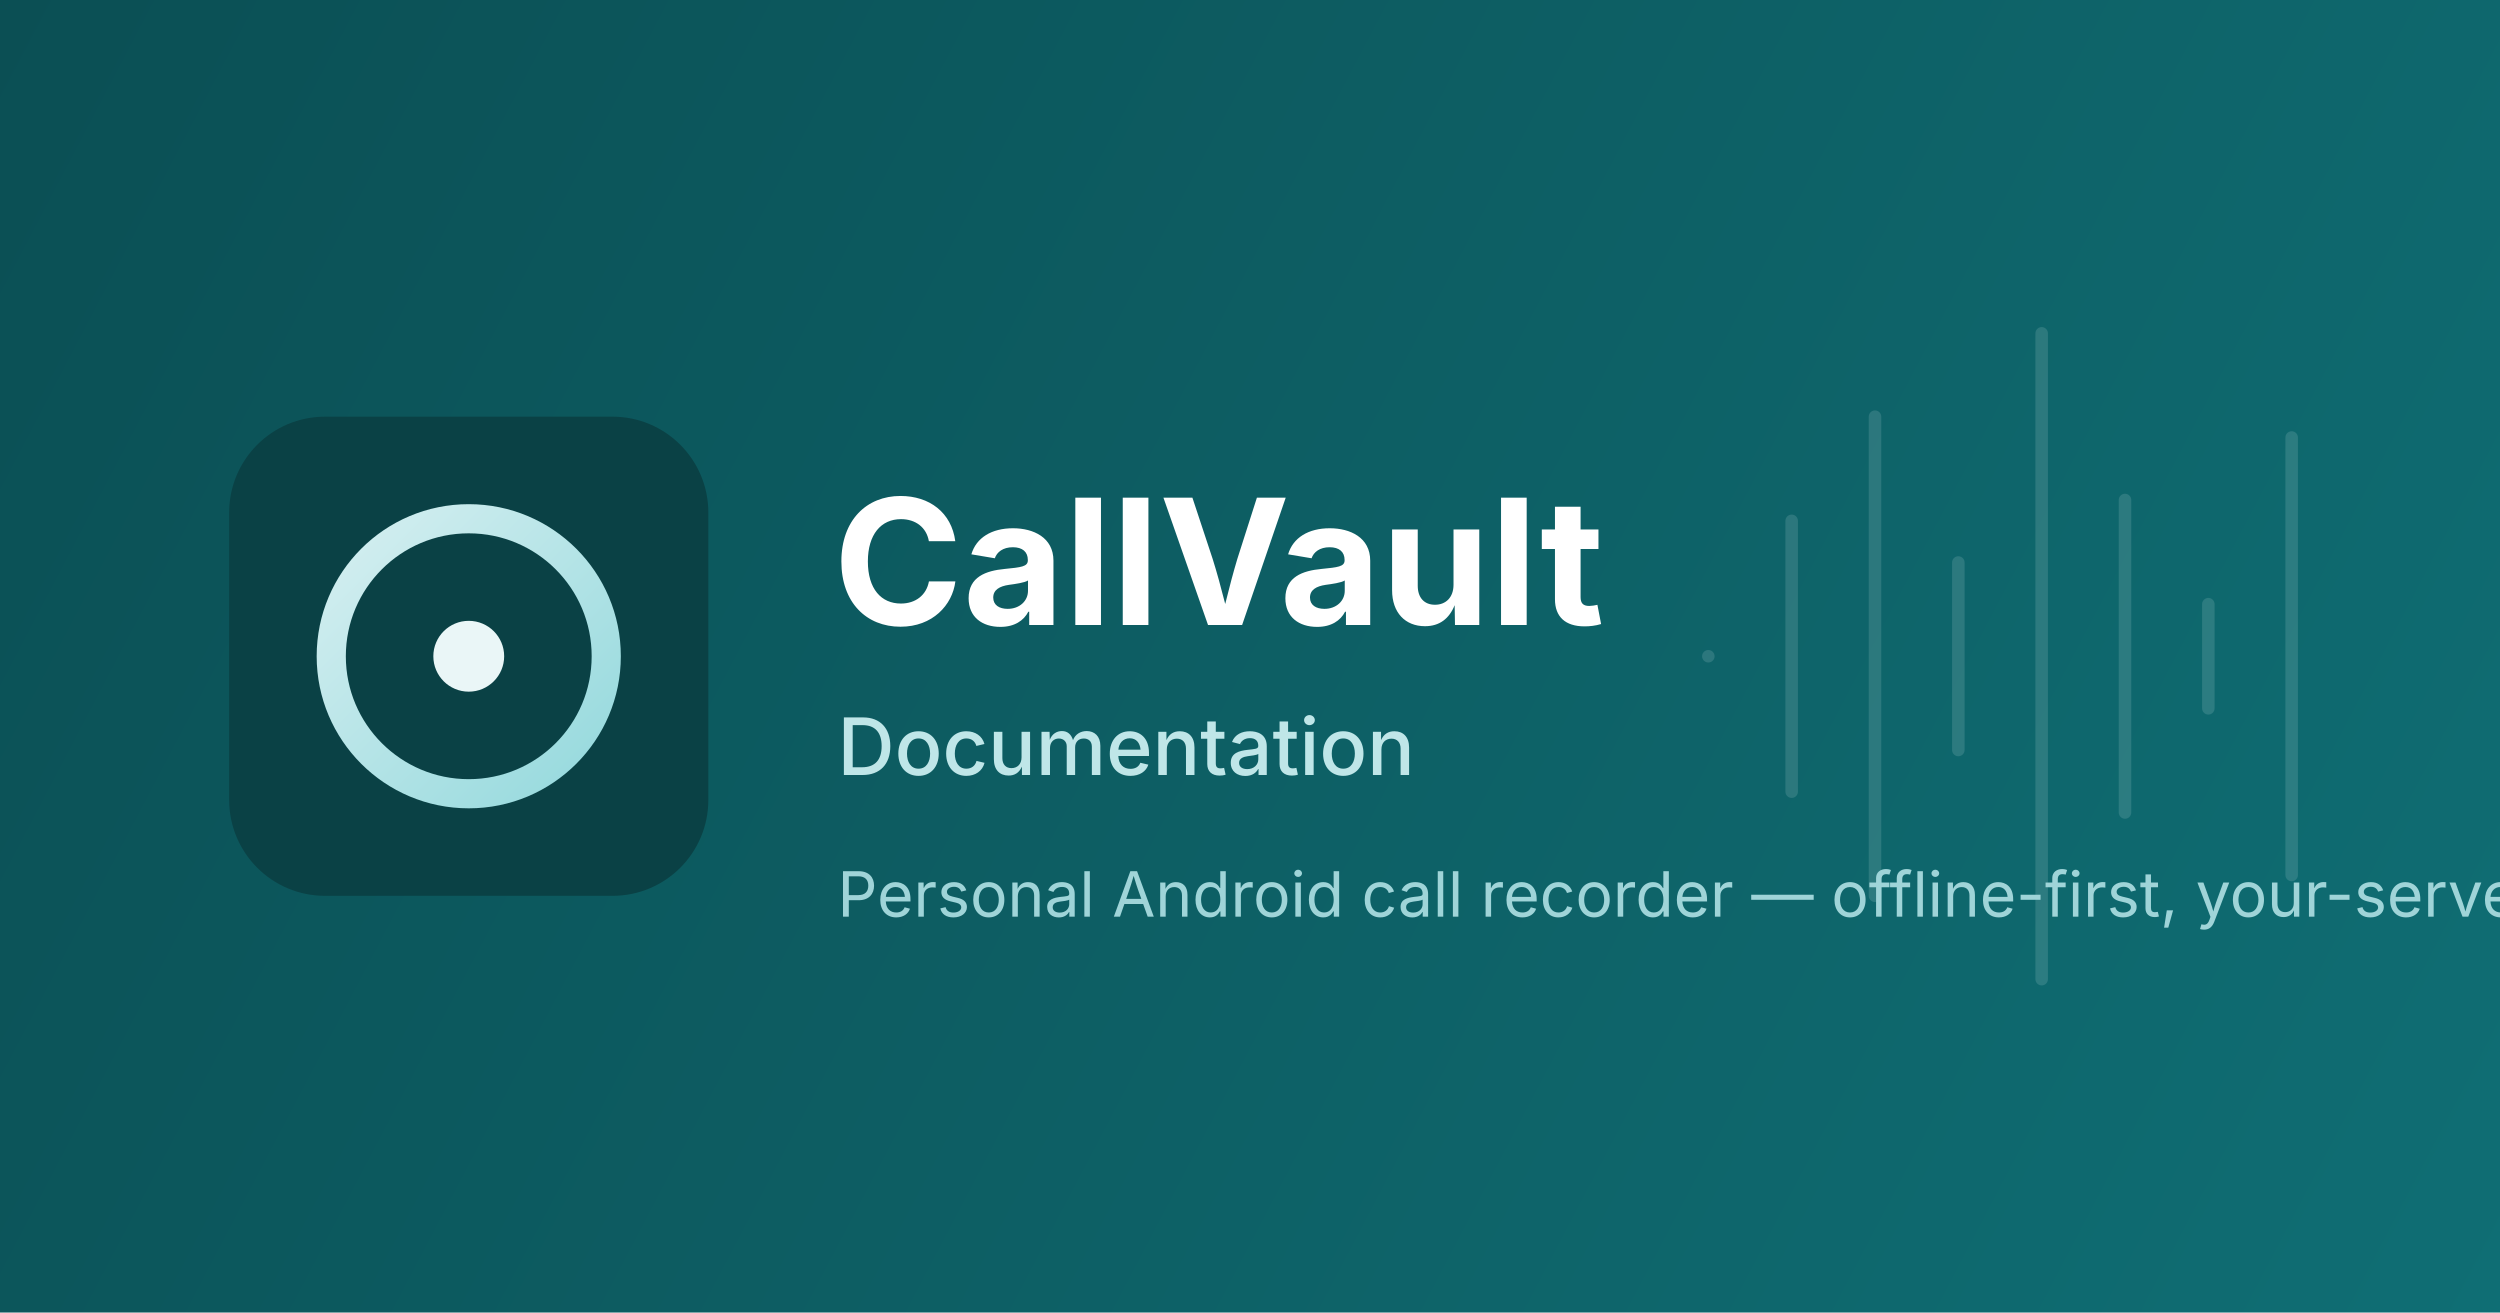
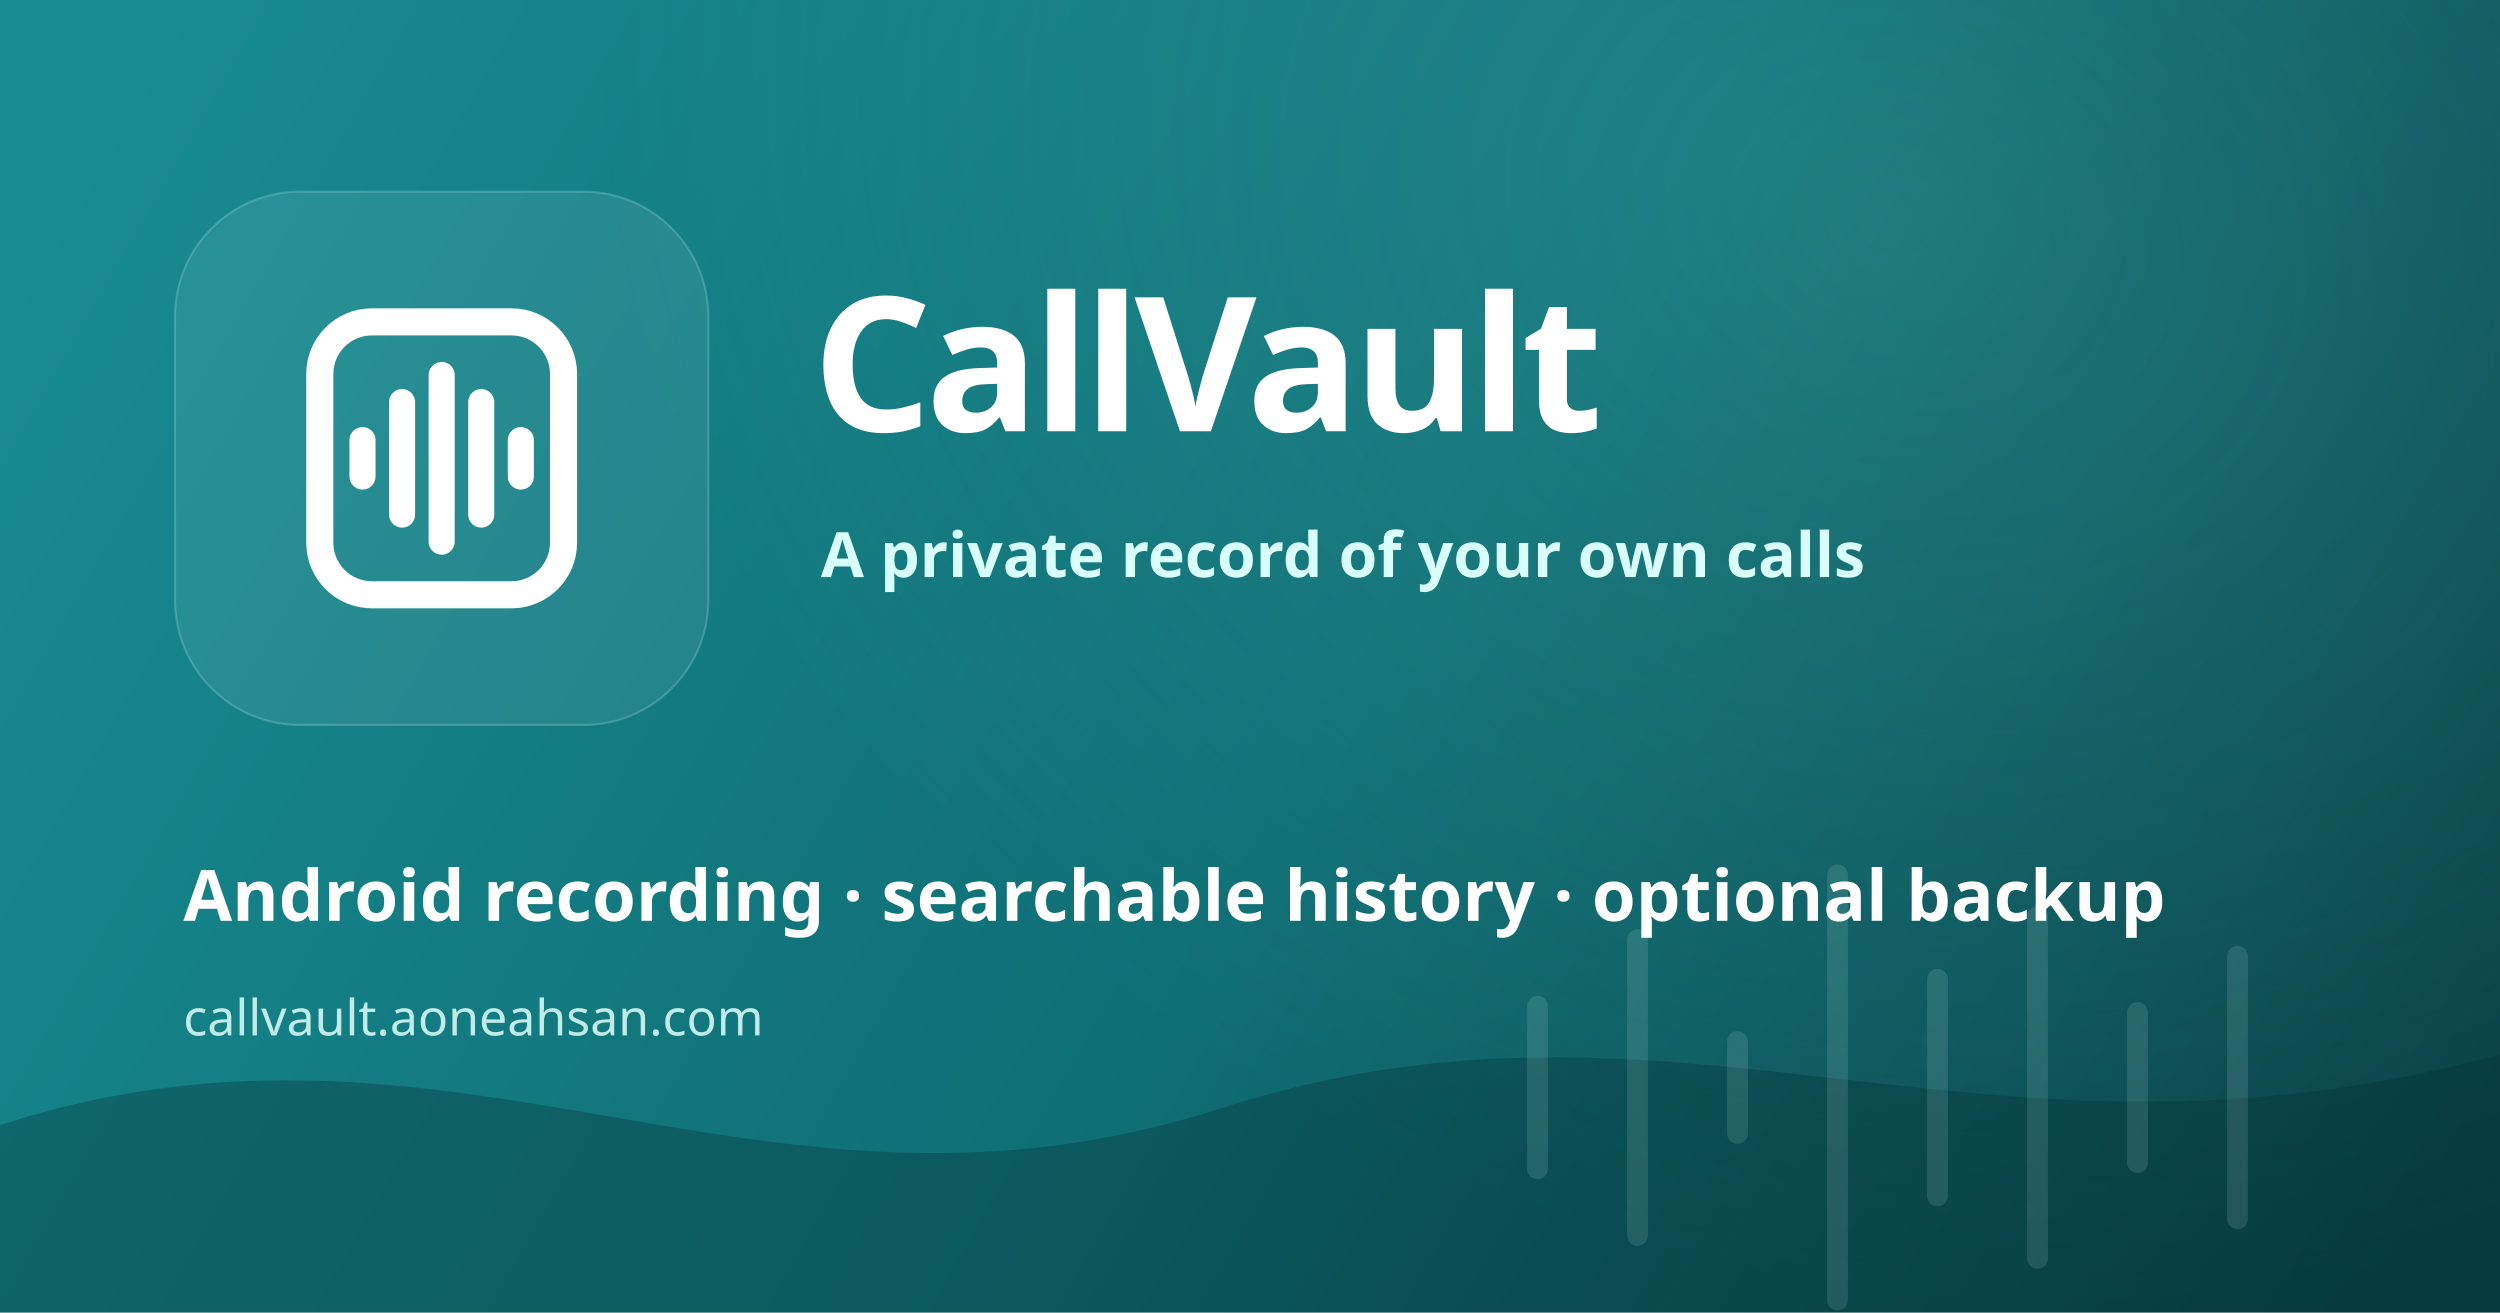
- <svg xmlns="http://www.w3.org/2000/svg" width="1200" height="630" viewBox="0 0 1200 630" fill="none" role="img" aria-label="CallVault documentation">
+ <svg xmlns="http://www.w3.org/2000/svg" width="1200" height="630" viewBox="0 0 1200 630" role="img" aria-label="CallVault — a private record of your own calls">
  <defs>
-     <linearGradient id="bg" x1="0" y1="0" x2="1200" y2="630" gradientUnits="userSpaceOnUse">
-       <stop stop-color="#0B4F54" />
-       <stop offset="1" stop-color="#0F6E74" />
+     <linearGradient id="bg" x1="72" y1="18" x2="1136" y2="630" gradientUnits="userSpaceOnUse">
+       <stop stop-color="#178B91" />
+       <stop offset="0.54" stop-color="#0F6E74" />
+       <stop offset="1" stop-color="#083F45" />
    </linearGradient>
-     <linearGradient id="mark" x1="120" y1="210" x2="300" y2="390" gradientUnits="userSpaceOnUse">
-       <stop stop-color="#EAF6F7" />
-       <stop offset="1" stop-color="#8FD7DB" />
-     </linearGradient>
+     <radialGradient id="light" cx="0" cy="0" r="1" gradientTransform="translate(906 108) rotate(111) scale(506 642)" gradientUnits="userSpaceOnUse">
+       <stop stop-color="#6FE1D9" stop-opacity="0.18" />
+       <stop offset="1" stop-color="#6FE1D9" stop-opacity="0" />
+     </radialGradient>
  </defs>
  <rect width="1200" height="630" fill="url(#bg)" />
-   <g opacity="0.14" stroke="#EAF6F7" stroke-width="6" stroke-linecap="round">
-     <line x1="820" y1="315" x2="820" y2="315" />
-     <line x1="860" y1="250" x2="860" y2="380" />
-     <line x1="900" y1="200" x2="900" y2="430" />
-     <line x1="940" y1="270" x2="940" y2="360" />
-     <line x1="980" y1="160" x2="980" y2="470" />
-     <line x1="1020" y1="240" x2="1020" y2="390" />
-     <line x1="1060" y1="290" x2="1060" y2="340" />
-     <line x1="1100" y1="210" x2="1100" y2="420" />
+   <rect width="1200" height="630" fill="url(#light)" />
+   <path d="M0 540C220 469 366 603 586 532C806 461 953 574 1200 506V630H0Z" fill="#052F34" fill-opacity="0.34" />
+   <g opacity="0.12" stroke="#E7FFFC" stroke-width="10" stroke-linecap="round">
+     <path d="M738 483V561 M786 451V593 M834 500V544 M882 420V624 M930 470V574 M978 440V604 M1026 486V558 M1074 459V585" />
  </g>
-   <rect x="110" y="200" width="230" height="230" rx="46" fill="#0A4145" />
-   <circle cx="225" cy="315" r="66" fill="none" stroke="url(#mark)" stroke-width="14" />
-   <circle cx="225" cy="315" r="17" fill="#EAF6F7" />
-   <text x="400" y="300" font-family="Inter, sans-serif" font-size="84" font-weight="700" fill="#FFFFFF">CallVault</text>
-   <text x="402" y="372" font-family="Inter, sans-serif" font-size="38" font-weight="500" fill="#BFE6E8">Documentation</text>
-   <text x="402" y="440" font-family="Inter, sans-serif" font-size="30" font-weight="400" fill="#9FD4D8">Personal Android call recorder — offline-first, your-server-only.</text>
+   <rect x="84" y="92" width="256" height="256" rx="60" fill="#FFFFFF" fill-opacity="0.08" stroke="#D9FFFB" stroke-opacity="0.2" />
+   <g transform="translate(84 92) scale(.25)" fill="none" stroke="#FFFFFF" stroke-linecap="round" stroke-linejoin="round">
+     <rect x="278" y="250" width="468" height="524" rx="100" stroke-width="52" />
+     <path d="M360 477V547 M436 404V620 M512 352V672 M588 404V620 M664 477V547" stroke-width="50" />
+   </g>
+   <g font-family="Manrope, Avenir Next, Segoe UI, sans-serif">
+     <text x="390" y="207" fill="#FFFFFF" font-size="90" font-weight="760" letter-spacing="-3">CallVault</text>
+     <text x="394" y="277" fill="#D9FFFB" font-size="30" font-weight="580">A private record of your own calls</text>
+     <text x="88" y="442" fill="#FFFFFF" font-size="34" font-weight="650">Android recording · searchable history · optional backup</text>
+     <text x="88" y="497" fill="#C0EBE8" font-size="24" font-weight="520">callvault.aoneahsan.com</text>
+   </g>
</svg>
